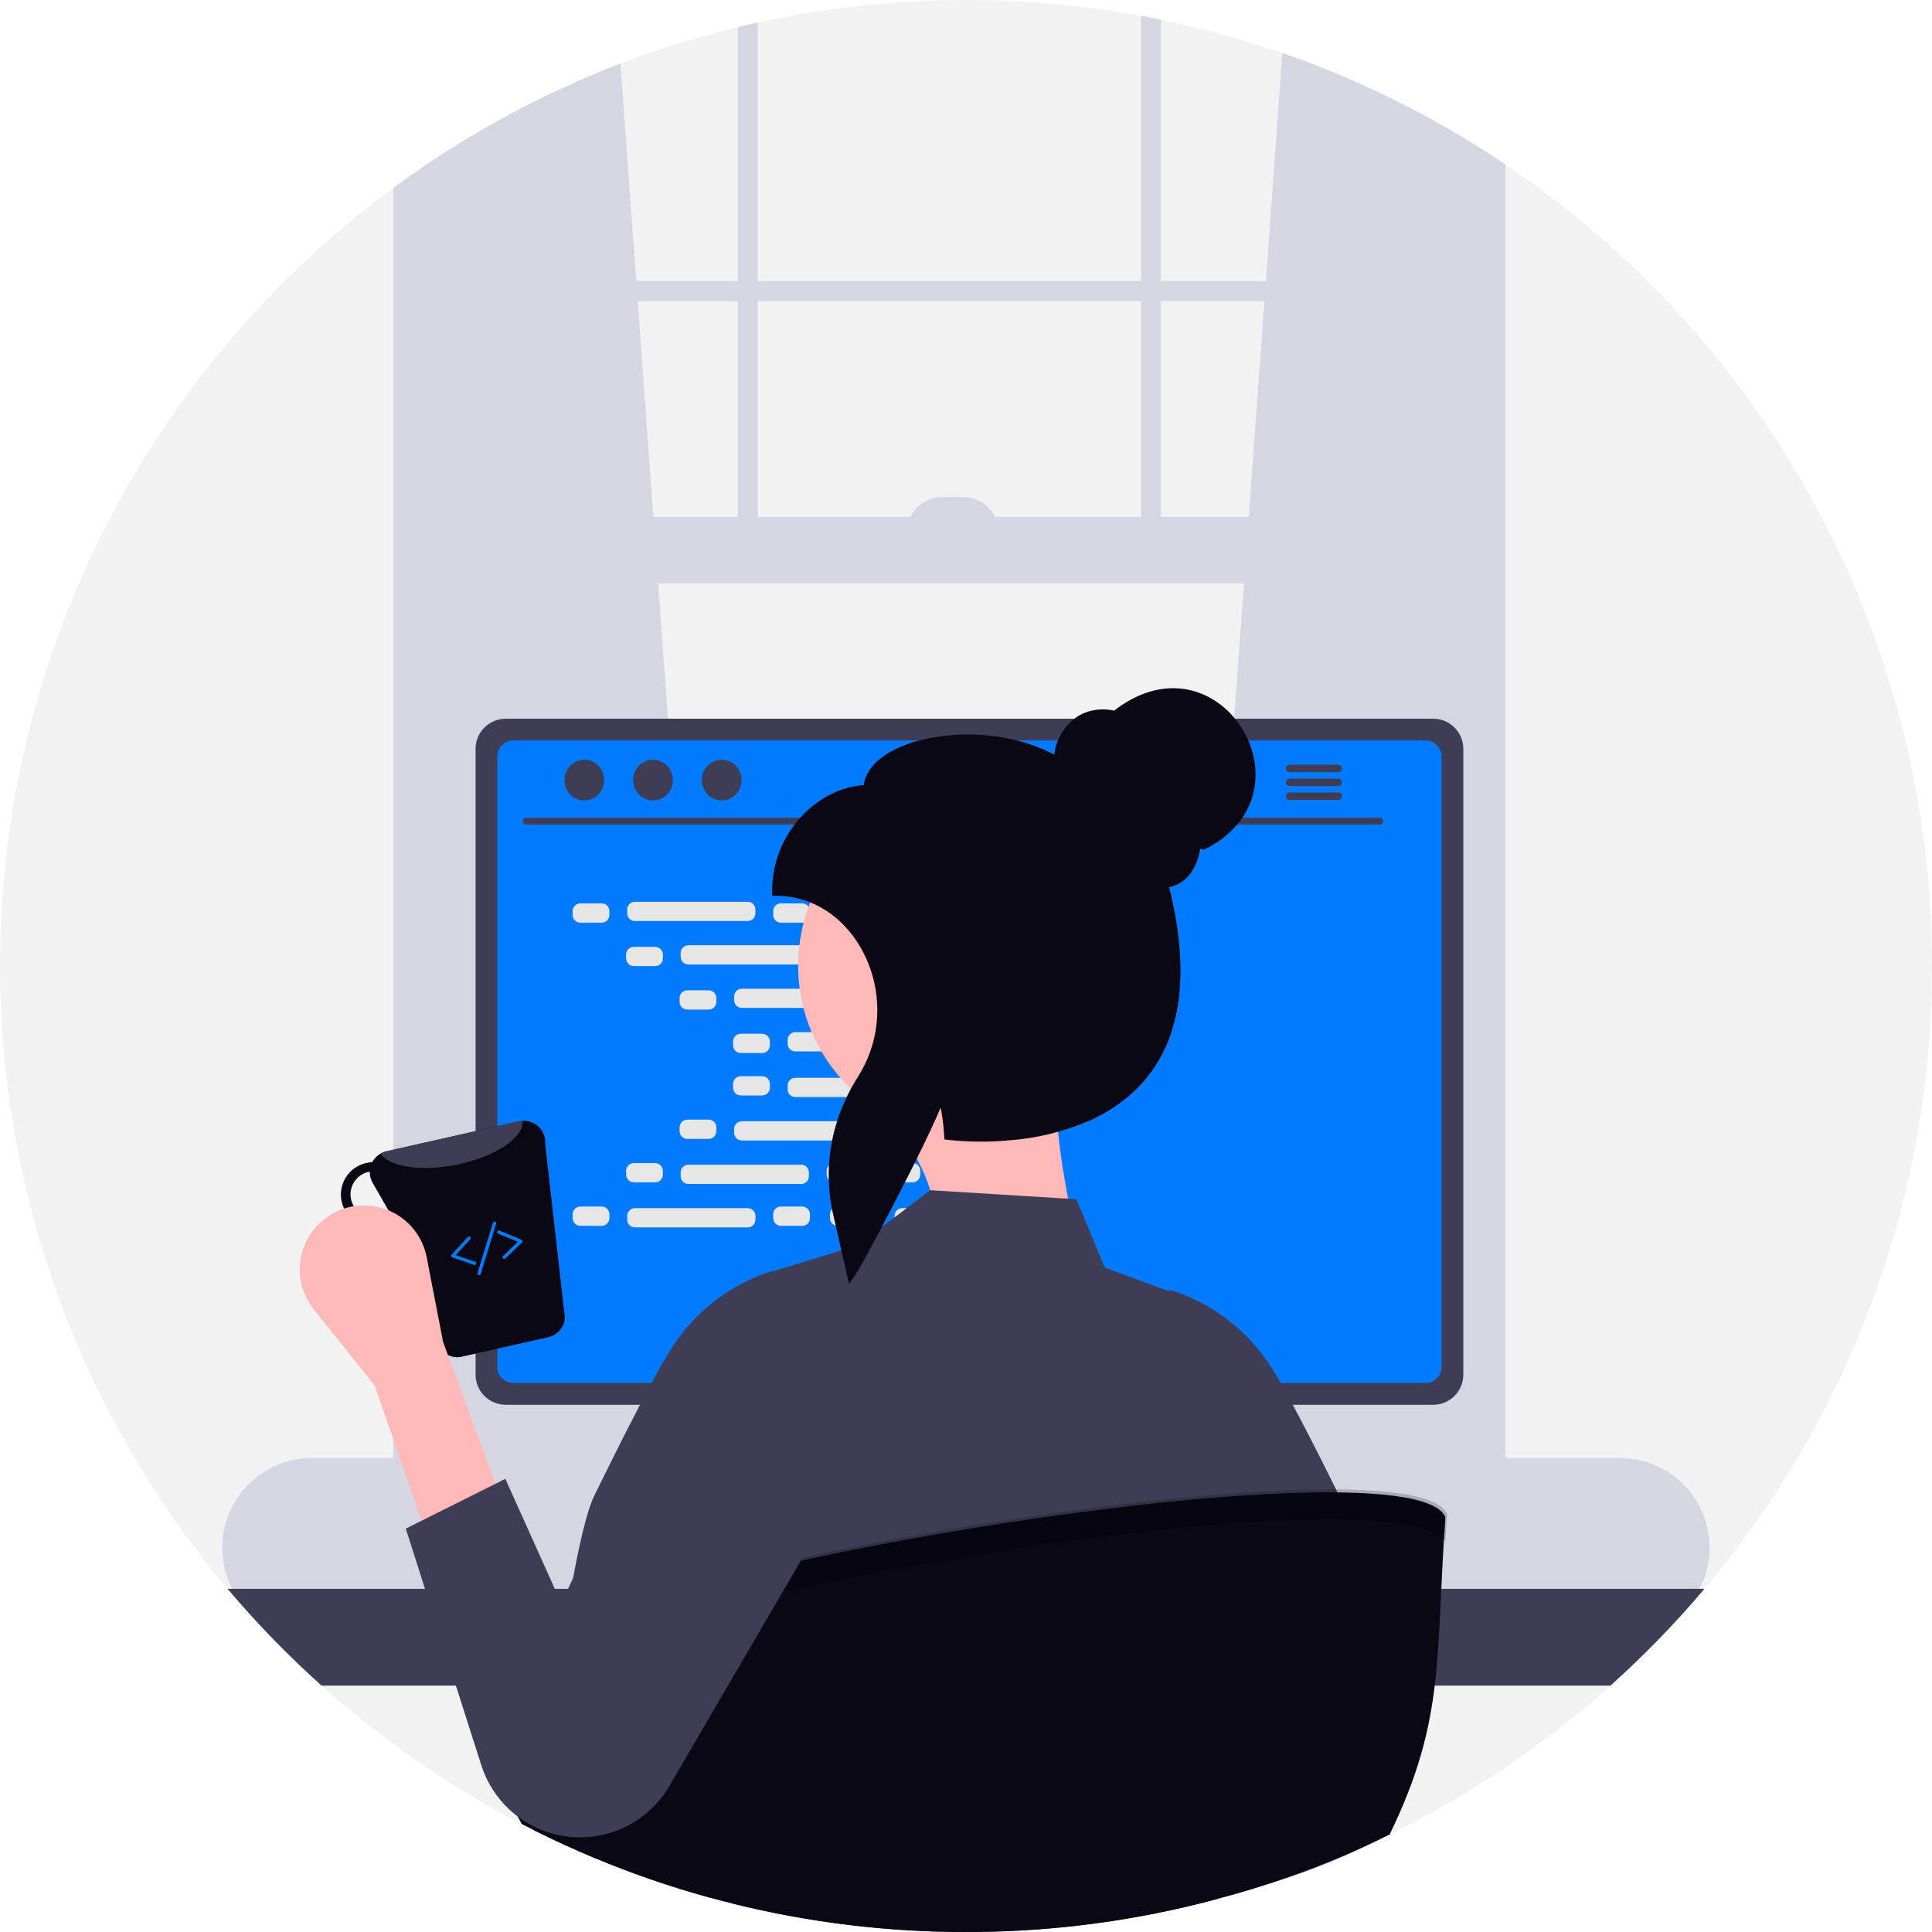
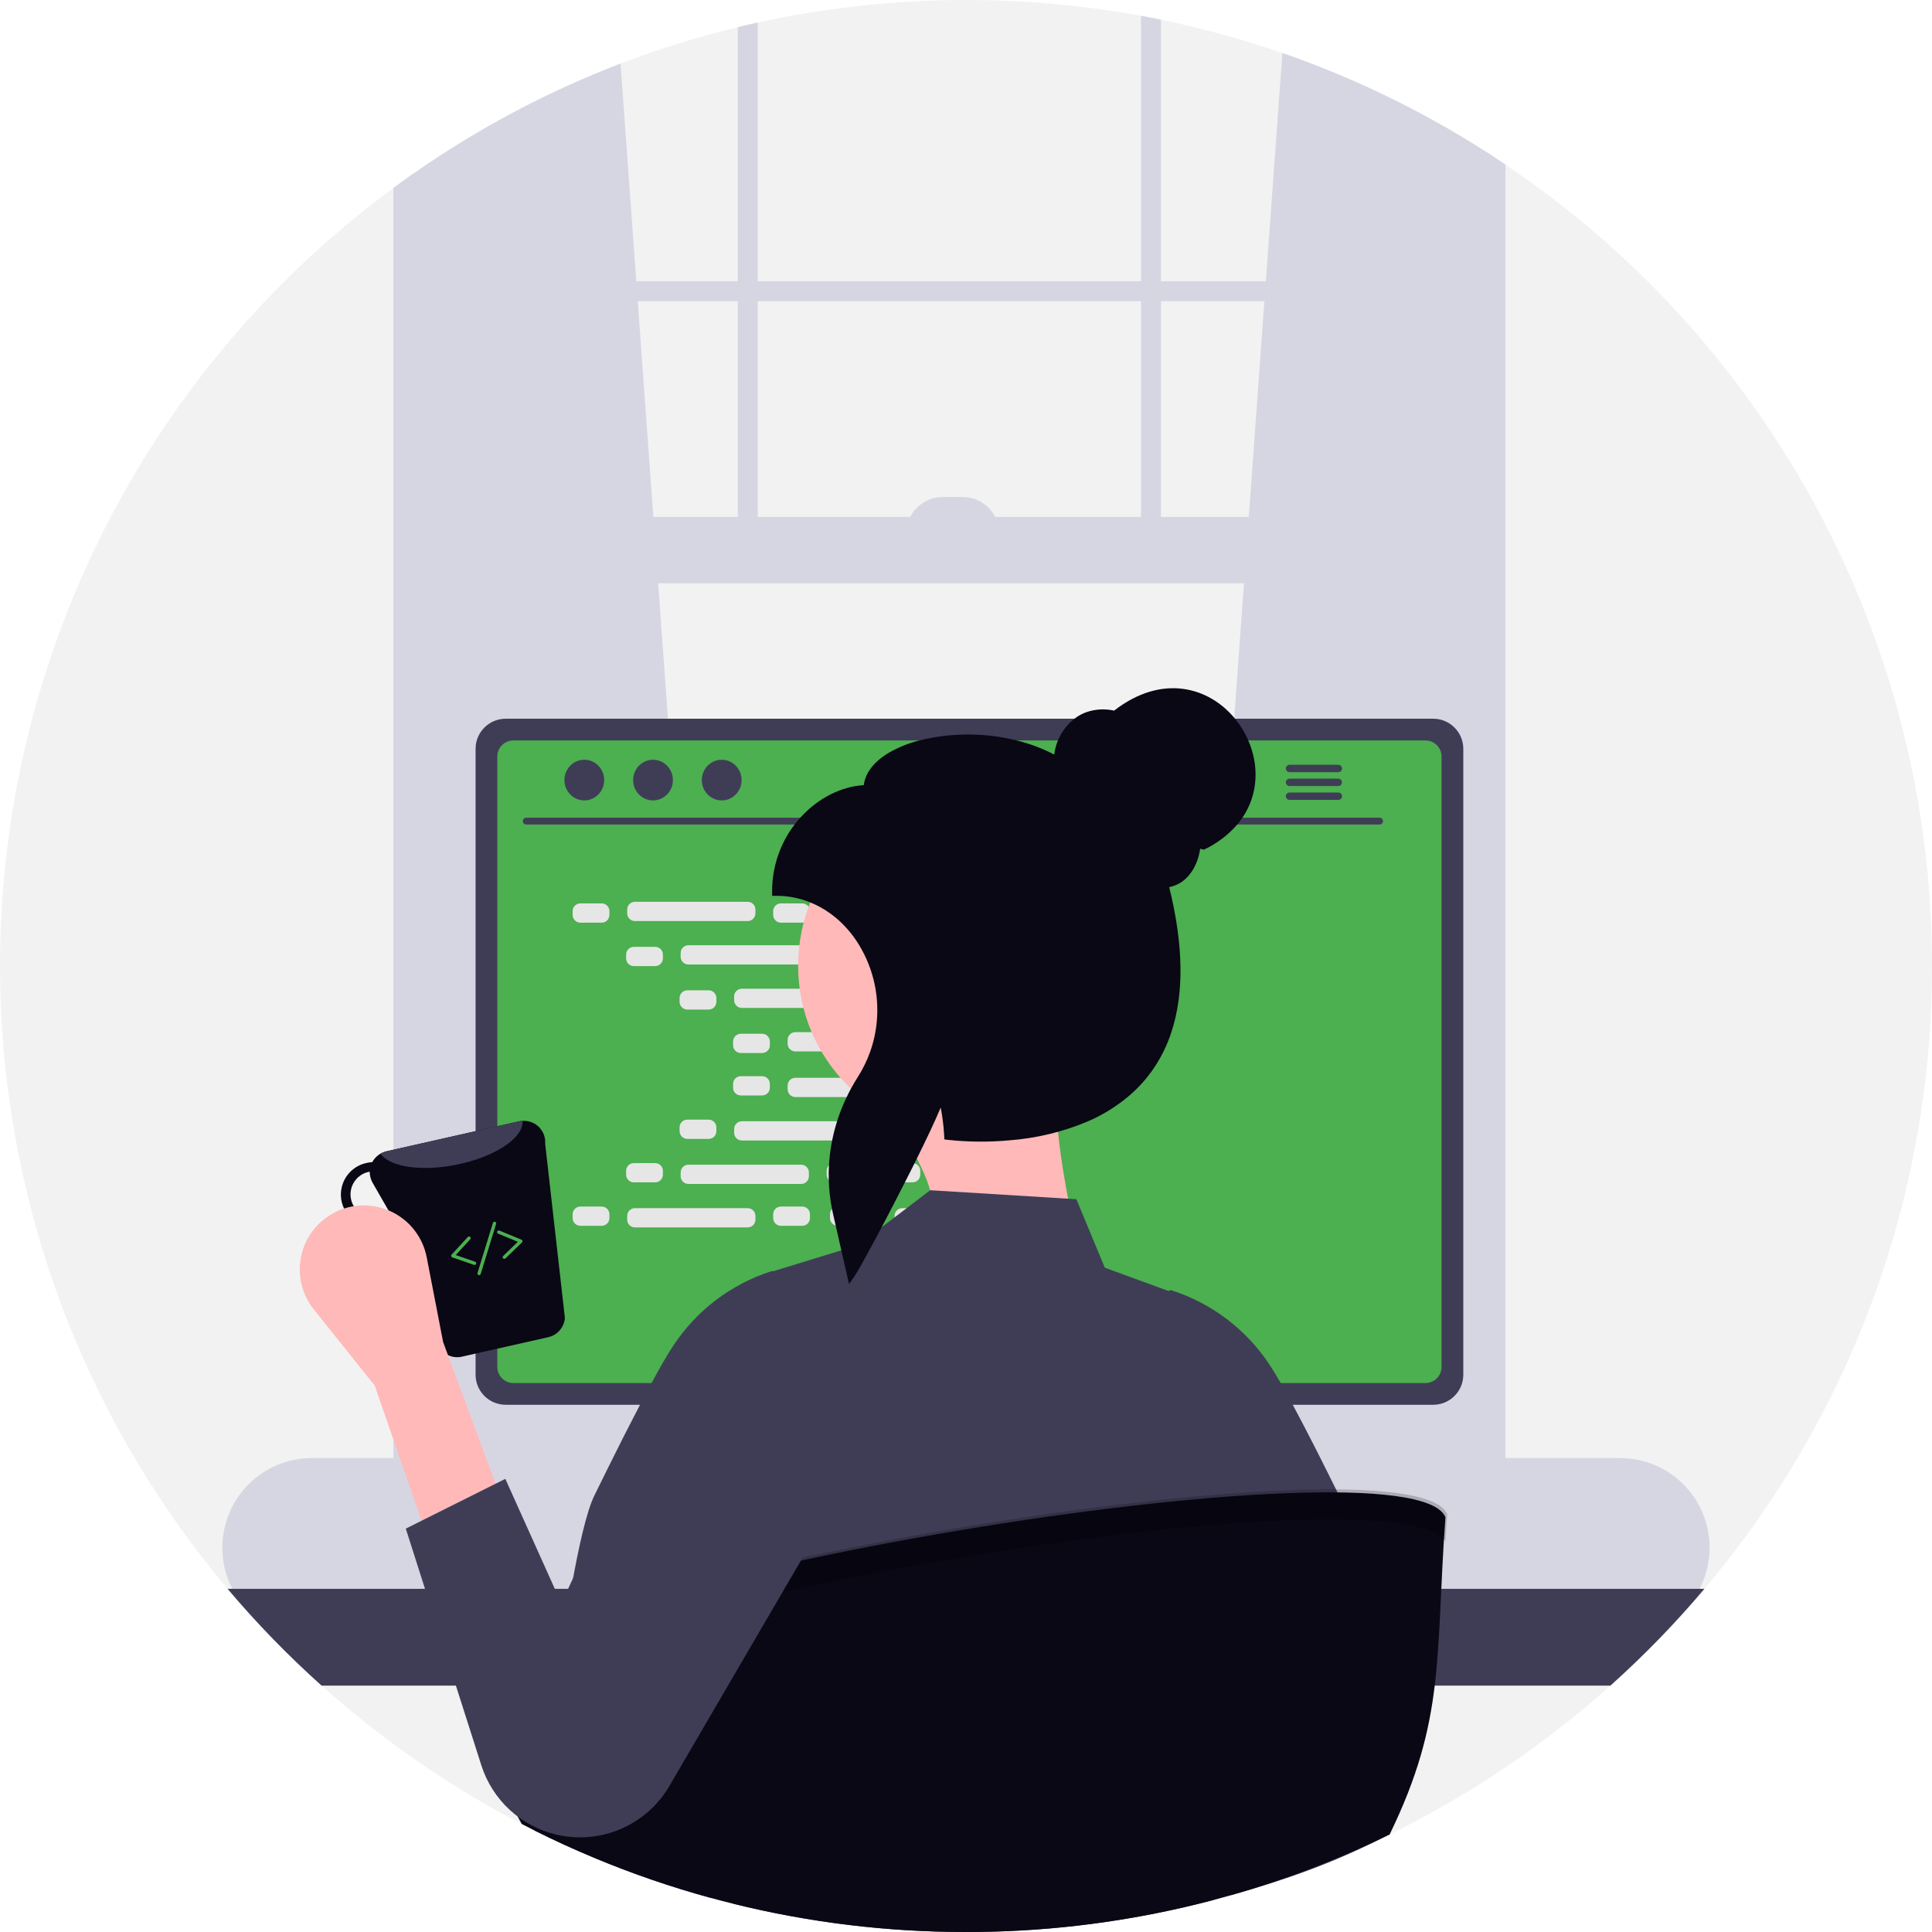
<svg xmlns="http://www.w3.org/2000/svg" width="720" height="719.998" viewBox="0 0 720 719.998" role="img" artist="Katerina Limpitsouni" source="https://undraw.co/">
  <g id="Group_67" data-name="Group 67" transform="translate(-670.999 -251)">
-     <path id="Path_1041-3795" data-name="Path 1041" d="M1031,521a358.581,358.581,0,0,1-84.818,232.118c-1.993,2.367-4.023,4.7-6.091,7.013a361.981,361.981,0,0,1-84.07,69.745q-10.8,6.484-22.073,12.22c-.76.386-1.532.772-2.292,1.146-.909.461-1.831.909-2.753,1.358a356.461,356.461,0,0,1-59.194,22.7q-3.177.9-6.365,1.744a359.482,359.482,0,0,1-82.015,11.821c-1.445.037-2.865.062-4.235.087-.486.013-.959.025-1.433.025-1.557.012-3.1.025-4.659.025a360.337,360.337,0,0,1-86.624-10.5q-4.26-1.047-8.483-2.205a355.62,355.62,0,0,1-43.561-14.985q-11.211-4.671-22.024-10.078c-1.632-.822-3.264-1.644-4.871-2.491-.685-.336-1.358-.7-2.03-1.046a361.811,361.811,0,0,1-101.709-79.8c-1.993-2.23-3.949-4.5-5.88-6.776a360.031,360.031,0,0,1,61.773-522.061c2.043-1.507,4.1-3,6.179-4.46l1.233-.859a357.2,357.2,0,0,1,120.955-54.623c2.466-.61,4.933-1.183,7.424-1.719a363.484,363.484,0,0,1,142.854-2.5c2.479.461,4.958.934,7.424,1.445a357.857,357.857,0,0,1,120.955,49.117c.822.523,1.644,1.046,2.466,1.594,1.657,1.071,3.313,2.167,4.945,3.276A359.607,359.607,0,0,1,1031,521Z" transform="translate(360 90)" fill="#f2f2f2" />
-     <path id="Path_1042-3796" data-name="Path 1042" d="M549.936,702.564,434.873,712.779l-1.233.112V221.922l1.233-.859a359.155,359.155,0,0,1,77.244-41.032L518,261.123l.536,7.424,5.817,80.421,1.794,24.739L549.724,699.7Z" transform="translate(390.13 94.675)" fill="#d6d6e3" />
-     <path id="Path_1043-3797" data-name="Path 1043" d="M777.877,213.557c.822.523,1.644,1.046,2.466,1.594V713.67l-2.466-.224-113.817-10.1.212-2.865,23.581-325.992,1.794-24.739,5.817-80.421L696,261.9l6.166-85.042a358.362,358.362,0,0,1,75.712,36.7Z" transform="translate(446.738 93.896)" fill="#d6d6e3" />
-     <path id="Path_1044-3798" data-name="Path 1044" d="M835.7,206.32V713.233c0,9.729-6.7,17.639-14.948,17.639H451.04c-6.826,0-12.619-5.431-14.375-12.843a20.064,20.064,0,0,1-.573-4.8V214.6l-1.233.859c-2.08,1.457-4.136,2.952-6.179,4.46V713.233a28.549,28.549,0,0,0,7.7,19.931,21.252,21.252,0,0,0,9.691,5.8,18.83,18.83,0,0,0,4.97.66H820.756a19,19,0,0,0,4.983-.66c9.94-2.678,17.377-13.192,17.377-25.736V211.191c-1.632-1.109-3.289-2.2-4.945-3.276C837.348,207.366,836.526,206.843,835.7,206.32Z" transform="translate(388.911 101.134)" fill="#d6d6e3" />
+     <path id="Path_1041-687" data-name="Path 1041" d="M1031,521a358.581,358.581,0,0,1-84.818,232.118c-1.993,2.367-4.023,4.7-6.091,7.013a361.981,361.981,0,0,1-84.07,69.745q-10.8,6.484-22.073,12.22c-.76.386-1.532.772-2.292,1.146-.909.461-1.831.909-2.753,1.358a356.461,356.461,0,0,1-59.194,22.7q-3.177.9-6.365,1.744a359.482,359.482,0,0,1-82.015,11.821c-1.445.037-2.865.062-4.235.087-.486.013-.959.025-1.433.025-1.557.012-3.1.025-4.659.025a360.337,360.337,0,0,1-86.624-10.5q-4.26-1.047-8.483-2.205a355.62,355.62,0,0,1-43.561-14.985q-11.211-4.671-22.024-10.078c-1.632-.822-3.264-1.644-4.871-2.491-.685-.336-1.358-.7-2.03-1.046a361.811,361.811,0,0,1-101.709-79.8c-1.993-2.23-3.949-4.5-5.88-6.776a360.031,360.031,0,0,1,61.773-522.061c2.043-1.507,4.1-3,6.179-4.46l1.233-.859a357.2,357.2,0,0,1,120.955-54.623c2.466-.61,4.933-1.183,7.424-1.719a363.484,363.484,0,0,1,142.854-2.5c2.479.461,4.958.934,7.424,1.445a357.857,357.857,0,0,1,120.955,49.117c.822.523,1.644,1.046,2.466,1.594,1.657,1.071,3.313,2.167,4.945,3.276A359.607,359.607,0,0,1,1031,521Z" transform="translate(360 90)" fill="#f2f2f2" />
+     <path id="Path_1042-688" data-name="Path 1042" d="M549.936,702.564,434.873,712.779l-1.233.112V221.922l1.233-.859a359.155,359.155,0,0,1,77.244-41.032L518,261.123l.536,7.424,5.817,80.421,1.794,24.739L549.724,699.7Z" transform="translate(390.13 94.675)" fill="#d6d6e3" />
+     <path id="Path_1043-689" data-name="Path 1043" d="M777.877,213.557c.822.523,1.644,1.046,2.466,1.594V713.67l-2.466-.224-113.817-10.1.212-2.865,23.581-325.992,1.794-24.739,5.817-80.421L696,261.9l6.166-85.042a358.362,358.362,0,0,1,75.712,36.7Z" transform="translate(446.738 93.896)" fill="#d6d6e3" />
+     <path id="Path_1044-690" data-name="Path 1044" d="M835.7,206.32V713.233c0,9.729-6.7,17.639-14.948,17.639H451.04c-6.826,0-12.619-5.431-14.375-12.843a20.064,20.064,0,0,1-.573-4.8V214.6l-1.233.859c-2.08,1.457-4.136,2.952-6.179,4.46V713.233a28.549,28.549,0,0,0,7.7,19.931,21.252,21.252,0,0,0,9.691,5.8,18.83,18.83,0,0,0,4.97.66H820.756a19,19,0,0,0,4.983-.66c9.94-2.678,17.377-13.192,17.377-25.736V211.191c-1.632-1.109-3.289-2.2-4.945-3.276C837.348,207.366,836.526,206.843,835.7,206.32Z" transform="translate(388.911 101.134)" fill="#d6d6e3" />
    <rect id="Rectangle_265" data-name="Rectangle 265" width="407.026" height="7.423" transform="translate(821.298 355.803)" fill="#d6d6e3" />
-     <path id="Path_1045-3799" data-name="Path 1045" d="M531.73,169.459c2.466-.61,4.933-1.183,7.424-1.719V369.3H531.73Z" transform="translate(414.228 91.656)" fill="#d6d6e3" />
-     <path id="Path_1046-3800" data-name="Path 1046" d="M652.37,165.73c2.479.461,4.958.934,7.424,1.445V369.8H652.37Z" transform="translate(443.866 91.162)" fill="#d6d6e3" />
-     <path id="Path_1047-3801" data-name="Path 1047" d="M898.373,597.21H410.929a33.409,33.409,0,0,0,0,66.818H898.373a33.338,33.338,0,0,0,25.068-11.353,33.758,33.758,0,0,0,3.757-5.2,31.822,31.822,0,0,0,2.18-4.434,33.388,33.388,0,0,0-31-45.828Z" transform="translate(376.343 197.164)" fill="#d6d6e3" />
+     <path id="Path_1045-691" data-name="Path 1045" d="M531.73,169.459c2.466-.61,4.933-1.183,7.424-1.719V369.3H531.73Z" transform="translate(414.228 91.656)" fill="#d6d6e3" />
+     <path id="Path_1046-692" data-name="Path 1046" d="M652.37,165.73c2.479.461,4.958.934,7.424,1.445V369.8H652.37Z" transform="translate(443.866 91.162)" fill="#d6d6e3" />
+     <path id="Path_1047-693" data-name="Path 1047" d="M898.373,597.21H410.929a33.409,33.409,0,0,0,0,66.818H898.373a33.338,33.338,0,0,0,25.068-11.353,33.758,33.758,0,0,0,3.757-5.2,31.822,31.822,0,0,0,2.18-4.434,33.388,33.388,0,0,0-31-45.828Z" transform="translate(376.343 197.164)" fill="#d6d6e3" />
    <rect id="Rectangle_266" data-name="Rectangle 266" width="404.552" height="24.743" transform="translate(823.772 443.642)" fill="#d6d6e3" />
-     <path id="Path_1048-3802" data-name="Path 1048" d="M284.729,148.69h7.423A13.609,13.609,0,0,1,305.761,162.3H271.12a13.609,13.609,0,0,1,13.609-13.609Z" transform="translate(737.607 287.529)" fill="#d6d6e3" />
-     <path id="Path_1049-3803" data-name="Path 1049" d="M929.452,636.34A359.994,359.994,0,0,1,894.424,672.4H414.118A360,360,0,0,1,379.09,636.34Z" transform="translate(376.729 206.777)" fill="#3f3d56" />
-     <path id="Path_1050-3804" data-name="Path 1050" d="M649.079,536.07H568.21a3.957,3.957,0,0,0-1.283.2,4.3,4.3,0,0,0-3.027,4.111V668.136h89.5V540.38a4.314,4.314,0,0,0-4.322-4.31ZM618.473,599.1a9.381,9.381,0,0,1-1.943,5.73,9.548,9.548,0,0,1-17.165-5.73V584.277a9.554,9.554,0,1,1,19.109,0Z" transform="translate(422.131 182.144)" fill="#2f2e41" />
-     <path id="Path_1051-3805" data-name="Path 1051" d="M563.68,638.81v12.32a2.416,2.416,0,0,0,2.4,2.417h85.241a2.424,2.424,0,0,0,2.4-2.417V638.81Z" transform="translate(422.077 207.384)" fill="#3f3d56" />
-     <path id="Path_1052-3806" data-name="Path 1052" d="M810.165,376.02H464.491a11.225,11.225,0,0,0-11.211,11.2V620.483a11.22,11.22,0,0,0,11.211,11.211H810.165a11.22,11.22,0,0,0,11.211-11.211V387.219A11.225,11.225,0,0,0,810.165,376.02Z" transform="translate(394.955 142.824)" fill="#3f3d56" />
-     <path id="Path_1053-3807" data-name="Path 1053" d="M805.678,382.52H465.772a6,6,0,0,0-5.992,6V616.009A6,6,0,0,0,465.772,622H805.678a6,6,0,0,0,5.992-5.992V388.524a6,6,0,0,0-5.991-6Z" transform="translate(396.552 144.421)" fill="#007BFF" />
-     <path id="Path_1054-3808" data-name="Path 1054" d="M728.575,654l-3.139-14.911a3.728,3.728,0,0,0-2.317-2.7,3.6,3.6,0,0,0-1.32-.249H525.842a3.6,3.6,0,0,0-1.32.249,3.728,3.728,0,0,0-2.317,2.7L519.066,654a3.721,3.721,0,0,0,3.637,4.484H724.925a3.673,3.673,0,0,0,2.89-1.383,3.718,3.718,0,0,0,.76-3.1Z" transform="translate(411.097 206.728)" fill="#2f2e41" />
+     <path id="Path_1048-694" data-name="Path 1048" d="M284.729,148.69h7.423A13.609,13.609,0,0,1,305.761,162.3H271.12a13.609,13.609,0,0,1,13.609-13.609Z" transform="translate(737.607 287.529)" fill="#d6d6e3" />
+     <path id="Path_1049-695" data-name="Path 1049" d="M929.452,636.34A359.994,359.994,0,0,1,894.424,672.4H414.118A360,360,0,0,1,379.09,636.34Z" transform="translate(376.729 206.777)" fill="#3f3d56" />
+     <path id="Path_1050-696" data-name="Path 1050" d="M649.079,536.07H568.21a3.957,3.957,0,0,0-1.283.2,4.3,4.3,0,0,0-3.027,4.111V668.136h89.5V540.38a4.314,4.314,0,0,0-4.322-4.31ZM618.473,599.1a9.381,9.381,0,0,1-1.943,5.73,9.548,9.548,0,0,1-17.165-5.73V584.277a9.554,9.554,0,1,1,19.109,0Z" transform="translate(422.131 182.144)" fill="#2f2e41" />
+     <path id="Path_1051-697" data-name="Path 1051" d="M563.68,638.81v12.32a2.416,2.416,0,0,0,2.4,2.417h85.241a2.424,2.424,0,0,0,2.4-2.417V638.81Z" transform="translate(422.077 207.384)" fill="#3f3d56" />
+     <path id="Path_1052-698" data-name="Path 1052" d="M810.165,376.02H464.491a11.225,11.225,0,0,0-11.211,11.2V620.483a11.22,11.22,0,0,0,11.211,11.211H810.165a11.22,11.22,0,0,0,11.211-11.211V387.219A11.225,11.225,0,0,0,810.165,376.02Z" transform="translate(394.955 142.824)" fill="#3f3d56" />
+     <path id="Path_1053-699" data-name="Path 1053" d="M805.678,382.52H465.772a6,6,0,0,0-5.992,6V616.009A6,6,0,0,0,465.772,622H805.678a6,6,0,0,0,5.992-5.992V388.524a6,6,0,0,0-5.991-6Z" transform="translate(396.552 144.421)" fill="#4CAF50" />
+     <path id="Path_1054-700" data-name="Path 1054" d="M728.575,654l-3.139-14.911a3.728,3.728,0,0,0-2.317-2.7,3.6,3.6,0,0,0-1.32-.249H525.842a3.6,3.6,0,0,0-1.32.249,3.728,3.728,0,0,0-2.317,2.7L519.066,654a3.721,3.721,0,0,0,3.637,4.484H724.925a3.673,3.673,0,0,0,2.89-1.383,3.718,3.718,0,0,0,.76-3.1Z" transform="translate(411.097 206.728)" fill="#2f2e41" />
    <rect id="Rectangle_267" data-name="Rectangle 267" width="6.228" height="3.737" rx="0.488" transform="translate(938.376 845.554)" fill="#3f3d56" />
    <rect id="Rectangle_268" data-name="Rectangle 268" width="6.228" height="3.737" rx="0.488" transform="translate(950.832 845.554)" fill="#3f3d56" />
    <rect id="Rectangle_269" data-name="Rectangle 269" width="6.228" height="3.737" rx="0.488" transform="translate(963.289 845.554)" fill="#3f3d56" />
    <rect id="Rectangle_270" data-name="Rectangle 270" width="6.228" height="3.737" rx="0.488" transform="translate(975.746 845.554)" fill="#3f3d56" />
    <rect id="Rectangle_271" data-name="Rectangle 271" width="6.228" height="3.737" rx="0.488" transform="translate(988.202 845.554)" fill="#3f3d56" />
    <rect id="Rectangle_272" data-name="Rectangle 272" width="6.228" height="3.737" rx="0.488" transform="translate(1000.659 845.554)" fill="#3f3d56" />
    <rect id="Rectangle_273" data-name="Rectangle 273" width="6.228" height="3.737" rx="0.488" transform="translate(1013.116 845.554)" fill="#3f3d56" />
    <rect id="Rectangle_274" data-name="Rectangle 274" width="6.228" height="3.737" rx="0.488" transform="translate(1025.573 845.554)" fill="#3f3d56" />
    <rect id="Rectangle_275" data-name="Rectangle 275" width="6.228" height="3.737" rx="0.488" transform="translate(1038.029 845.554)" fill="#3f3d56" />
    <rect id="Rectangle_276" data-name="Rectangle 276" width="6.228" height="3.737" rx="0.488" transform="translate(1050.486 845.554)" fill="#3f3d56" />
    <rect id="Rectangle_277" data-name="Rectangle 277" width="6.228" height="3.737" rx="0.488" transform="translate(1062.943 845.554)" fill="#3f3d56" />
    <rect id="Rectangle_278" data-name="Rectangle 278" width="6.228" height="3.737" rx="0.488" transform="translate(1075.399 845.554)" fill="#3f3d56" />
    <rect id="Rectangle_279" data-name="Rectangle 279" width="6.228" height="3.737" rx="0.488" transform="translate(1087.856 845.554)" fill="#3f3d56" />
    <rect id="Rectangle_280" data-name="Rectangle 280" width="6.228" height="3.737" rx="0.488" transform="translate(1100.313 845.554)" fill="#3f3d56" />
    <rect id="Rectangle_281" data-name="Rectangle 281" width="6.228" height="3.737" rx="0.488" transform="translate(1112.77 845.554)" fill="#3f3d56" />
    <rect id="Rectangle_282" data-name="Rectangle 282" width="6.228" height="3.737" rx="0.488" transform="translate(1125.226 845.554)" fill="#3f3d56" />
    <rect id="Rectangle_283" data-name="Rectangle 283" width="6.228" height="3.737" rx="0.488" transform="translate(938.228 851.782)" fill="#3f3d56" />
    <rect id="Rectangle_284" data-name="Rectangle 284" width="6.228" height="3.737" rx="0.488" transform="translate(950.685 851.782)" fill="#3f3d56" />
    <rect id="Rectangle_285" data-name="Rectangle 285" width="6.228" height="3.737" rx="0.488" transform="translate(963.142 851.782)" fill="#3f3d56" />
    <rect id="Rectangle_286" data-name="Rectangle 286" width="6.228" height="3.737" rx="0.488" transform="translate(975.599 851.782)" fill="#3f3d56" />
    <rect id="Rectangle_287" data-name="Rectangle 287" width="6.228" height="3.737" rx="0.488" transform="translate(988.055 851.782)" fill="#3f3d56" />
    <rect id="Rectangle_288" data-name="Rectangle 288" width="6.228" height="3.737" rx="0.488" transform="translate(1000.512 851.782)" fill="#3f3d56" />
    <rect id="Rectangle_289" data-name="Rectangle 289" width="6.228" height="3.737" rx="0.488" transform="translate(1012.969 851.782)" fill="#3f3d56" />
    <rect id="Rectangle_290" data-name="Rectangle 290" width="6.228" height="3.737" rx="0.488" transform="translate(1025.425 851.782)" fill="#3f3d56" />
    <rect id="Rectangle_291" data-name="Rectangle 291" width="6.228" height="3.737" rx="0.488" transform="translate(1037.882 851.782)" fill="#3f3d56" />
    <rect id="Rectangle_292" data-name="Rectangle 292" width="6.228" height="3.737" rx="0.488" transform="translate(1050.339 851.782)" fill="#3f3d56" />
    <rect id="Rectangle_293" data-name="Rectangle 293" width="6.228" height="3.737" rx="0.488" transform="translate(1062.795 851.782)" fill="#3f3d56" />
    <rect id="Rectangle_294" data-name="Rectangle 294" width="6.228" height="3.737" rx="0.488" transform="translate(1075.252 851.782)" fill="#3f3d56" />
    <rect id="Rectangle_295" data-name="Rectangle 295" width="6.228" height="3.737" rx="0.488" transform="translate(1087.709 851.782)" fill="#3f3d56" />
    <rect id="Rectangle_296" data-name="Rectangle 296" width="6.228" height="3.737" rx="0.488" transform="translate(1100.166 851.782)" fill="#3f3d56" />
    <rect id="Rectangle_297" data-name="Rectangle 297" width="6.228" height="3.737" rx="0.488" transform="translate(1112.622 851.782)" fill="#3f3d56" />
    <rect id="Rectangle_298" data-name="Rectangle 298" width="6.228" height="3.737" rx="0.488" transform="translate(1125.079 851.782)" fill="#3f3d56" />
    <rect id="Rectangle_299" data-name="Rectangle 299" width="49.827" height="3.737" rx="0.488" transform="translate(998.021 859.256)" fill="#3f3d56" />
-     <path id="Path_1055-3809" data-name="Path 1055" d="M786.723,408.176H468.674a1.265,1.265,0,1,1,0-2.53H786.723a1.265,1.265,0,1,1,0,2.53Z" transform="translate(398.426 150.102)" fill="#3f3d56" />
+     <path id="Path_1055-701" data-name="Path 1055" d="M786.723,408.176H468.674a1.265,1.265,0,1,1,0-2.53H786.723a1.265,1.265,0,1,1,0,2.53Z" transform="translate(398.426 150.102)" fill="#3f3d56" />
    <ellipse id="Ellipse_180" data-name="Ellipse 180" cx="7.412" cy="7.577" rx="7.412" ry="7.577" transform="translate(881.338 534.136)" fill="#3f3d56" />
    <ellipse id="Ellipse_181" data-name="Ellipse 181" cx="7.412" cy="7.577" rx="7.412" ry="7.577" transform="translate(906.944 534.136)" fill="#3f3d56" />
    <ellipse id="Ellipse_182" data-name="Ellipse 182" cx="7.412" cy="7.577" rx="7.412" ry="7.577" transform="translate(932.55 534.136)" fill="#3f3d56" />
-     <path id="Path_1056-3810" data-name="Path 1056" d="M715.222,389.8H697.035a1.377,1.377,0,0,0,0,2.753h18.187a1.377,1.377,0,1,0,0-2.753Z" transform="translate(454.508 146.21)" fill="#3f3d56" />
-     <path id="Path_1057-3811" data-name="Path 1057" d="M715.222,393.95H697.035a1.377,1.377,0,0,0,0,2.753h18.187a1.376,1.376,0,1,0,0-2.753Z" transform="translate(454.508 147.229)" fill="#3f3d56" />
-     <path id="Path_1058-3812" data-name="Path 1058" d="M715.222,398.1H697.035a1.377,1.377,0,0,0,0,2.753h18.187a1.377,1.377,0,1,0,0-2.753Z" transform="translate(454.508 148.249)" fill="#3f3d56" />
+     <path id="Path_1056-702" data-name="Path 1056" d="M715.222,389.8H697.035a1.377,1.377,0,0,0,0,2.753h18.187a1.377,1.377,0,1,0,0-2.753Z" transform="translate(454.508 146.21)" fill="#3f3d56" />
+     <path id="Path_1057-703" data-name="Path 1057" d="M715.222,393.95H697.035a1.377,1.377,0,0,0,0,2.753h18.187a1.376,1.376,0,1,0,0-2.753Z" transform="translate(454.508 147.229)" fill="#3f3d56" />
+     <path id="Path_1058-704" data-name="Path 1058" d="M715.222,398.1H697.035a1.377,1.377,0,0,0,0,2.753h18.187a1.377,1.377,0,1,0,0-2.753Z" transform="translate(454.508 148.249)" fill="#3f3d56" />
    <rect id="Rectangle_300" data-name="Rectangle 300" width="13.71" height="7.175" rx="2.88" transform="translate(884.402 587.672)" fill="#e6e6e6" />
    <rect id="Rectangle_301" data-name="Rectangle 301" width="13.71" height="7.175" rx="2.88" transform="translate(959.142 587.672)" fill="#e6e6e6" />
    <rect id="Rectangle_302" data-name="Rectangle 302" width="13.71" height="7.175" rx="2.88" transform="translate(980.318 587.672)" fill="#e6e6e6" />
    <rect id="Rectangle_303" data-name="Rectangle 303" width="47.791" height="7.175" rx="2.88" transform="translate(904.732 587.073)" fill="#e6e6e6" />
    <rect id="Rectangle_304" data-name="Rectangle 304" width="47.791" height="7.175" rx="2.88" transform="translate(1004.385 587.073)" fill="#e6e6e6" />
    <rect id="Rectangle_305" data-name="Rectangle 305" width="13.71" height="7.175" rx="2.88" transform="translate(904.332 603.866)" fill="#e6e6e6" />
    <rect id="Rectangle_306" data-name="Rectangle 306" width="13.71" height="7.175" rx="2.88" transform="translate(979.073 603.866)" fill="#e6e6e6" />
    <rect id="Rectangle_307" data-name="Rectangle 307" width="13.71" height="7.175" rx="2.88" transform="translate(1000.249 603.866)" fill="#e6e6e6" />
    <rect id="Rectangle_308" data-name="Rectangle 308" width="47.791" height="7.175" rx="2.88" transform="translate(924.662 603.267)" fill="#e6e6e6" />
    <rect id="Rectangle_309" data-name="Rectangle 309" width="47.791" height="7.175" rx="2.88" transform="translate(1024.316 603.267)" fill="#e6e6e6" />
    <rect id="Rectangle_310" data-name="Rectangle 310" width="13.71" height="7.175" rx="2.88" transform="translate(924.263 620.059)" fill="#e6e6e6" />
    <rect id="Rectangle_311" data-name="Rectangle 311" width="13.71" height="7.175" rx="2.88" transform="translate(999.003 620.059)" fill="#e6e6e6" />
    <rect id="Rectangle_312" data-name="Rectangle 312" width="13.71" height="7.175" rx="2.88" transform="translate(1020.18 620.059)" fill="#e6e6e6" />
    <rect id="Rectangle_313" data-name="Rectangle 313" width="47.791" height="7.175" rx="2.88" transform="translate(944.593 619.461)" fill="#e6e6e6" />
    <rect id="Rectangle_314" data-name="Rectangle 314" width="47.791" height="7.175" rx="2.88" transform="translate(1044.247 619.461)" fill="#e6e6e6" />
    <rect id="Rectangle_315" data-name="Rectangle 315" width="13.71" height="7.175" rx="2.88" transform="translate(944.194 636.253)" fill="#e6e6e6" />
    <rect id="Rectangle_316" data-name="Rectangle 316" width="13.71" height="7.175" rx="2.88" transform="translate(1018.934 636.253)" fill="#e6e6e6" />
    <rect id="Rectangle_317" data-name="Rectangle 317" width="13.71" height="7.175" rx="2.88" transform="translate(1040.111 636.253)" fill="#e6e6e6" />
    <rect id="Rectangle_318" data-name="Rectangle 318" width="47.791" height="7.175" rx="2.88" transform="translate(964.524 635.655)" fill="#e6e6e6" />
    <rect id="Rectangle_319" data-name="Rectangle 319" width="13.71" height="7.175" rx="2.88" transform="translate(959.142 700.646)" fill="#e6e6e6" />
    <rect id="Rectangle_320" data-name="Rectangle 320" width="13.71" height="7.175" rx="2.88" transform="translate(980.318 700.646)" fill="#e6e6e6" />
    <rect id="Rectangle_321" data-name="Rectangle 321" width="47.791" height="7.175" rx="2.88" transform="translate(1004.385 701.244)" fill="#e6e6e6" />
    <rect id="Rectangle_322" data-name="Rectangle 322" width="13.71" height="7.175" rx="2.88" transform="translate(884.402 700.646)" fill="#e6e6e6" />
    <rect id="Rectangle_323" data-name="Rectangle 323" width="47.791" height="7.175" rx="2.88" transform="translate(904.732 701.244)" fill="#e6e6e6" />
    <rect id="Rectangle_324" data-name="Rectangle 324" width="13.71" height="7.175" rx="2.88" transform="translate(904.332 684.452)" fill="#e6e6e6" />
    <rect id="Rectangle_325" data-name="Rectangle 325" width="13.71" height="7.175" rx="2.88" transform="translate(979.073 684.452)" fill="#e6e6e6" />
    <rect id="Rectangle_326" data-name="Rectangle 326" width="13.71" height="7.175" rx="2.88" transform="translate(1000.249 684.452)" fill="#e6e6e6" />
    <rect id="Rectangle_327" data-name="Rectangle 327" width="47.791" height="7.175" rx="2.88" transform="translate(924.662 685.05)" fill="#e6e6e6" />
    <rect id="Rectangle_328" data-name="Rectangle 328" width="13.71" height="7.175" rx="2.88" transform="translate(924.263 668.258)" fill="#e6e6e6" />
    <rect id="Rectangle_329" data-name="Rectangle 329" width="13.71" height="7.175" rx="2.88" transform="translate(999.003 668.258)" fill="#e6e6e6" />
    <rect id="Rectangle_330" data-name="Rectangle 330" width="13.71" height="7.175" rx="2.88" transform="translate(1020.18 668.258)" fill="#e6e6e6" />
    <rect id="Rectangle_331" data-name="Rectangle 331" width="47.791" height="7.175" rx="2.88" transform="translate(944.593 668.856)" fill="#e6e6e6" />
    <rect id="Rectangle_332" data-name="Rectangle 332" width="13.71" height="7.175" rx="2.88" transform="translate(944.194 652.065)" fill="#e6e6e6" />
    <rect id="Rectangle_333" data-name="Rectangle 333" width="13.71" height="7.175" rx="2.88" transform="translate(1018.934 652.065)" fill="#e6e6e6" />
    <rect id="Rectangle_334" data-name="Rectangle 334" width="13.71" height="7.175" rx="2.88" transform="translate(1040.111 652.065)" fill="#e6e6e6" />
    <rect id="Rectangle_335" data-name="Rectangle 335" width="47.791" height="7.175" rx="2.88" transform="translate(964.524 652.663)" fill="#e6e6e6" />
-     <path id="Path_223-3813" data-name="Path 223" d="M304.558,542.57s20.613,28.936,13.251,36.771,55.23,8.03,55.23,8.03-9.4-42.094-6.635-51.781Z" transform="translate(699.068 125.378)" fill="#ffb9b9" />
-     <path id="Path_1059-3814" data-name="Path 1059" d="M789.655,757.108c-.76.386-1.532.772-2.292,1.146-19.682,9.841-35.427,15.434-56.964,21.563-1.819-20.3-3.575-55.993-5.282-78.116-.448-5.742-.9-10.563-1.333-13.964a18.912,18.912,0,0,0-1.1-5.294l.075,5.294.187,13.964,1.084,79.86a359.487,359.487,0,0,1-82.015,11.821c-1.445.037-2.865.062-4.235.087-.486.012-.959.025-1.433.025-1.557.013-3.1.025-4.659.025a360.338,360.338,0,0,1-86.624-10.5c.61-20.093,1.221-55.383,1.806-81.318.125-5.07.237-9.791.361-13.964.237-8.919.486-15.347.723-17.5a5.432,5.432,0,0,0-.486,1.208,121.028,121.028,0,0,0-2.354,16.293c-.436,4.173-.872,8.894-1.308,13.964-2.317,26.944-4.733,63.579-7.225,79.113a355.621,355.621,0,0,1-43.561-14.985Q481.812,761.157,471,755.751c1.37-8.969,2.8-19.021,4.273-29.448,1.146-8.084,2.329-16.393,3.538-24.6,1.868-12.681,3.787-25.113,5.73-36.062,2.84-15.994,5.755-28.85,8.645-34.754,2.741-5.606,5.481-11.136,8.134-16.43.922-1.856,1.844-3.687,2.741-5.468.212-.424.424-.835.635-1.246,1.906-3.749,3.75-7.337,5.506-10.7,1.507-2.878,2.94-5.593,4.3-8.1,3.289-6.079,6.079-10.925,8.147-13.989a68.831,68.831,0,0,1,36.473-27.666l.374-.1.262.112,25.474-7.823,3.725-1.146,2.5-.772,8.819-6.714,4.8-3.65,4.5-3.426,8.794-6.689,54.448,3.351,10.6,25.524,23.742,8.682.411-.187.361-.149.374.1a68.893,68.893,0,0,1,36.473,27.666c1.171,1.756,2.591,4.073,4.2,6.876,1.37,2.379,2.865,5.095,4.484,8.1,2.3,4.273,4.821,9.093,7.487,14.313.585,1.146,1.183,2.317,1.781,3.5q1.663,3.288,3.376,6.714c2.653,5.294,5.394,10.825,8.134,16.443,2.379,4.871,4.783,14.886,7.15,27.629,1.956,10.588,3.9,23.07,5.78,36.062,2.466,16.842-.162,37.009,2.068,52.505C789.369,755.19,789.518,756.149,789.655,757.108Z" transform="translate(399.308 177.479)" fill="#3f3d56" />
+     <path id="Path_223-705" data-name="Path 223" d="M304.558,542.57s20.613,28.936,13.251,36.771,55.23,8.03,55.23,8.03-9.4-42.094-6.635-51.781Z" transform="translate(699.068 125.378)" fill="#ffb9b9" />
+     <path id="Path_1059-706" data-name="Path 1059" d="M789.655,757.108c-.76.386-1.532.772-2.292,1.146-19.682,9.841-35.427,15.434-56.964,21.563-1.819-20.3-3.575-55.993-5.282-78.116-.448-5.742-.9-10.563-1.333-13.964a18.912,18.912,0,0,0-1.1-5.294l.075,5.294.187,13.964,1.084,79.86a359.487,359.487,0,0,1-82.015,11.821c-1.445.037-2.865.062-4.235.087-.486.012-.959.025-1.433.025-1.557.013-3.1.025-4.659.025a360.338,360.338,0,0,1-86.624-10.5c.61-20.093,1.221-55.383,1.806-81.318.125-5.07.237-9.791.361-13.964.237-8.919.486-15.347.723-17.5a5.432,5.432,0,0,0-.486,1.208,121.028,121.028,0,0,0-2.354,16.293c-.436,4.173-.872,8.894-1.308,13.964-2.317,26.944-4.733,63.579-7.225,79.113a355.621,355.621,0,0,1-43.561-14.985Q481.812,761.157,471,755.751c1.37-8.969,2.8-19.021,4.273-29.448,1.146-8.084,2.329-16.393,3.538-24.6,1.868-12.681,3.787-25.113,5.73-36.062,2.84-15.994,5.755-28.85,8.645-34.754,2.741-5.606,5.481-11.136,8.134-16.43.922-1.856,1.844-3.687,2.741-5.468.212-.424.424-.835.635-1.246,1.906-3.749,3.75-7.337,5.506-10.7,1.507-2.878,2.94-5.593,4.3-8.1,3.289-6.079,6.079-10.925,8.147-13.989a68.831,68.831,0,0,1,36.473-27.666l.374-.1.262.112,25.474-7.823,3.725-1.146,2.5-.772,8.819-6.714,4.8-3.65,4.5-3.426,8.794-6.689,54.448,3.351,10.6,25.524,23.742,8.682.411-.187.361-.149.374.1a68.893,68.893,0,0,1,36.473,27.666c1.171,1.756,2.591,4.073,4.2,6.876,1.37,2.379,2.865,5.095,4.484,8.1,2.3,4.273,4.821,9.093,7.487,14.313.585,1.146,1.183,2.317,1.781,3.5q1.663,3.288,3.376,6.714c2.653,5.294,5.394,10.825,8.134,16.443,2.379,4.871,4.783,14.886,7.15,27.629,1.956,10.588,3.9,23.07,5.78,36.062,2.466,16.842-.162,37.009,2.068,52.505C789.369,755.19,789.518,756.149,789.655,757.108Z" transform="translate(399.308 177.479)" fill="#3f3d56" />
    <circle id="Ellipse_183" data-name="Ellipse 183" cx="63.326" cy="63.326" r="63.326" transform="translate(968.44 547.534)" fill="#ffb9b9" />
-     <path id="Path_1060-3815" data-name="Path 1060" d="M719.446,386.358a33.145,33.145,0,0,0-4.945-8.1c-9.617-11.747-27.106-16.916-45.056-3.015a19.032,19.032,0,0,0-10.4.6,16.08,16.08,0,0,0-4.385,2.417,19.894,19.894,0,0,0-6.154,8.1,19.335,19.335,0,0,0-1.37,5.269,62.987,62.987,0,0,0-13.989-5.269,75.163,75.163,0,0,0-36.286,0,45.522,45.522,0,0,0-10.937,4.335c-5.83,3.363-9.181,7.611-9.779,12.332-8.408.473-17.153,4.9-23.668,12.145-.735.81-1.445,1.657-2.105,2.529A40.745,40.745,0,0,0,542,442.675v1.582h1.582a33.472,33.472,0,0,1,12.644,2.466,34.361,34.361,0,0,1,7.337,4.048,35.816,35.816,0,0,1,4.2,3.488,41.71,41.71,0,0,1,7.624,10.028,46.663,46.663,0,0,1,5.082,30.781,45.1,45.1,0,0,1-1.893,7.175,46.816,46.816,0,0,1-4.622,9.5c-.075.112-.137.224-.212.336-.835,1.333-1.632,2.691-2.379,4.061-.561,1.021-1.084,2.068-1.57,3.114a64.732,64.732,0,0,0-3.587,9.019,66.749,66.749,0,0,0-3.04,16.866c-.087,1.52-.112,3.039-.062,4.559a64.74,64.74,0,0,0,1.283,11.66c.112.523.224,1.034.336,1.557l.909,3.974,2.155,9.48,1.495,6.527,1.383,6.054,2.043-2.927c.7-1,2.454-4.061,4.808-8.4,1.557-2.828,3.363-6.2,5.319-9.891,2.728-5.17,5.718-10.937,8.645-16.692,1.183-2.329,2.354-4.646,3.488-6.913,2.143-4.3,4.161-8.446,5.892-12.133,1.594-3.4,2.952-6.415,3.961-8.832.311,1.582.573,3.189.772,4.808.224,1.644.386,3.313.473,4.983.025.249.037.511.05.76l.05,1.022.012.3,1.32.174a115.869,115.869,0,0,0,22.92.174h.012a93.25,93.25,0,0,0,29.348-7.113,61.357,61.357,0,0,0,14.7-9.019,51.437,51.437,0,0,0,5.8-5.63c.448-.511.884-1.021,1.308-1.545a51.227,51.227,0,0,0,6.291-9.841,52.062,52.062,0,0,0,2.915-7.175c4.783-14.487,4.509-32.562-.822-54.037a12.363,12.363,0,0,0,4.073-1.57c3.911-2.354,6.627-7.026,7.474-12.731l1.345.361a37.5,37.5,0,0,0,12.469-9.392,30.043,30.043,0,0,0,1.918-2.529C723.345,406.2,723.395,395.439,719.446,386.358Z" transform="translate(416.751 140.583)" fill="#090814" />
-     <path id="Path_1061-3816" data-name="Path 1061" d="M206.32,483.352,216.9,442.5l9.346,35.247Z" transform="translate(721.688 359.711)" opacity="0.2" />
-     <path id="Path_1062-3817" data-name="Path 1062" d="M813.893,616.764c-3.787,52.169.137,75.139-20.765,118.152a356.456,356.456,0,0,1-59.194,22.7q-3.177.9-6.365,1.744a359.48,359.48,0,0,1-82.015,11.822c-1.445.037-2.865.062-4.235.087-.486.013-.959.025-1.433.025-1.557.012-3.1.025-4.659.025a360.338,360.338,0,0,1-86.624-10.5q-4.26-1.047-8.483-2.205a355.631,355.631,0,0,1-43.561-14.985q-11.211-4.671-22.024-10.078c-1.632-.822-3.264-1.644-4.871-2.491-8.259-14.524-12.955-32.188-13.055-53.414C462.328,641.067,801.262,585.224,813.893,616.764Z" transform="translate(395.773 199.683)" fill="#090814" />
-     <path id="Path_1063-3818" data-name="Path 1063" d="M813.755,625.916c.193-3.23.41-6.566.662-10.04-12.631-31.54-351.566,24.3-357.284,60.876.016,3.353.159,6.607.4,9.784C471.38,650.439,793.373,597.364,813.755,625.916Z" transform="translate(395.902 199.465)" opacity="0.2" />
-     <path id="Path_1064-3819" data-name="Path 1064" d="M489.077,504.829a7.928,7.928,0,0,0-8.412-8.49,7.3,7.3,0,0,0-1.252.157l-49.53,11.189a8.156,8.156,0,0,0-5.243,4.03,10.193,10.193,0,0,0-2.152.313A12.035,12.035,0,1,0,427.81,535.5a12.2,12.2,0,0,0,4.851-2.347l16.784,47.262a7.883,7.883,0,0,0,8.646,3.795l32.2-7.277a7.992,7.992,0,0,0,6.142-7.12Zm-62.011,27.308a8.608,8.608,0,0,1-3.834-16.784c.156-.039.313,0,.47-.039a8.105,8.105,0,0,0,1.056,4.069L430.9,530.1A8.1,8.1,0,0,1,427.066,532.138Z" transform="translate(385.087 172.379)" fill="#090814" />
-     <path id="Path_1065-3820" data-name="Path 1065" d="M477.783,496.336c.47,6.26-10.25,13.459-24.609,16.315-13.185,2.7-25,.821-28.326-4.108a7.5,7.5,0,0,1,2.152-.861l49.53-11.189a7.3,7.3,0,0,1,1.252-.157Z" transform="translate(387.97 172.382)" fill="#3f3d56" />
-     <path id="Path_1066-3821" data-name="Path 1066" d="M449.463,649.033l27.82-13.91-23.184-62.6-6.11-31.568a23.869,23.869,0,0,0-38.967-13.587h0a23.869,23.869,0,0,0-3.1,33.033l22.68,28.35Z" transform="translate(382.034 178.595)" fill="#ffb9b9" />
-     <path id="Path_1067-3822" data-name="Path 1067" d="M469.493,617.776,432.4,636.323l28.15,88.2a38.587,38.587,0,0,0,27.823,25.806h0A38.587,38.587,0,0,0,530.4,732.649L605.044,604.7a39.388,39.388,0,0,0-12.7-53.541h0a39.389,39.389,0,0,0-56.424,15.9l-45.562,97.083Z" transform="translate(389.825 184.349)" fill="#3f3d56" />
-     <path id="Path_1068-3823" data-name="Path 1068" d="M454.687,541.53a.617.617,0,0,1-.2-.034l-8.1-2.788a.622.622,0,0,1-.256-1.01l6.023-6.558a.623.623,0,1,1,.917.842l-5.38,5.857,7.2,2.479a.623.623,0,0,1-.2,1.212Z" transform="translate(393.158 180.883)" fill="#007BFF" />
-     <path id="Path_1069-3824" data-name="Path 1069" d="M462.41,539.706a.623.623,0,0,1-.433-1.07l5.474-5.293-7.354-3.03a.622.622,0,0,1,.474-1.151l8.233,3.393a.622.622,0,0,1,.2,1.023l-6.158,5.953a.622.622,0,0,1-.433.175Z" transform="translate(396.535 180.435)" fill="#007BFF" />
-     <path id="Path_1070-3825" data-name="Path 1070" d="M454.454,546.431a.6.6,0,0,1-.183-.028.622.622,0,0,1-.412-.778l5.748-18.685a.623.623,0,1,1,1.191.367l-5.748,18.685A.623.623,0,0,1,454.454,546.431Z" transform="translate(395.09 179.793)" fill="#007BFF" />
+     <path id="Path_1060-707" data-name="Path 1060" d="M719.446,386.358a33.145,33.145,0,0,0-4.945-8.1c-9.617-11.747-27.106-16.916-45.056-3.015a19.032,19.032,0,0,0-10.4.6,16.08,16.08,0,0,0-4.385,2.417,19.894,19.894,0,0,0-6.154,8.1,19.335,19.335,0,0,0-1.37,5.269,62.987,62.987,0,0,0-13.989-5.269,75.163,75.163,0,0,0-36.286,0,45.522,45.522,0,0,0-10.937,4.335c-5.83,3.363-9.181,7.611-9.779,12.332-8.408.473-17.153,4.9-23.668,12.145-.735.81-1.445,1.657-2.105,2.529A40.745,40.745,0,0,0,542,442.675v1.582h1.582a33.472,33.472,0,0,1,12.644,2.466,34.361,34.361,0,0,1,7.337,4.048,35.816,35.816,0,0,1,4.2,3.488,41.71,41.71,0,0,1,7.624,10.028,46.663,46.663,0,0,1,5.082,30.781,45.1,45.1,0,0,1-1.893,7.175,46.816,46.816,0,0,1-4.622,9.5c-.075.112-.137.224-.212.336-.835,1.333-1.632,2.691-2.379,4.061-.561,1.021-1.084,2.068-1.57,3.114a64.732,64.732,0,0,0-3.587,9.019,66.749,66.749,0,0,0-3.04,16.866c-.087,1.52-.112,3.039-.062,4.559a64.74,64.74,0,0,0,1.283,11.66c.112.523.224,1.034.336,1.557l.909,3.974,2.155,9.48,1.495,6.527,1.383,6.054,2.043-2.927c.7-1,2.454-4.061,4.808-8.4,1.557-2.828,3.363-6.2,5.319-9.891,2.728-5.17,5.718-10.937,8.645-16.692,1.183-2.329,2.354-4.646,3.488-6.913,2.143-4.3,4.161-8.446,5.892-12.133,1.594-3.4,2.952-6.415,3.961-8.832.311,1.582.573,3.189.772,4.808.224,1.644.386,3.313.473,4.983.025.249.037.511.05.76l.05,1.022.012.3,1.32.174a115.869,115.869,0,0,0,22.92.174h.012a93.25,93.25,0,0,0,29.348-7.113,61.357,61.357,0,0,0,14.7-9.019,51.437,51.437,0,0,0,5.8-5.63c.448-.511.884-1.021,1.308-1.545a51.227,51.227,0,0,0,6.291-9.841,52.062,52.062,0,0,0,2.915-7.175c4.783-14.487,4.509-32.562-.822-54.037a12.363,12.363,0,0,0,4.073-1.57c3.911-2.354,6.627-7.026,7.474-12.731l1.345.361a37.5,37.5,0,0,0,12.469-9.392,30.043,30.043,0,0,0,1.918-2.529C723.345,406.2,723.395,395.439,719.446,386.358Z" transform="translate(416.751 140.583)" fill="#090814" />
+     <path id="Path_1061-708" data-name="Path 1061" d="M206.32,483.352,216.9,442.5l9.346,35.247Z" transform="translate(721.688 359.711)" opacity="0.2" />
+     <path id="Path_1062-709" data-name="Path 1062" d="M813.893,616.764c-3.787,52.169.137,75.139-20.765,118.152a356.456,356.456,0,0,1-59.194,22.7q-3.177.9-6.365,1.744a359.48,359.48,0,0,1-82.015,11.822c-1.445.037-2.865.062-4.235.087-.486.013-.959.025-1.433.025-1.557.012-3.1.025-4.659.025a360.338,360.338,0,0,1-86.624-10.5q-4.26-1.047-8.483-2.205a355.631,355.631,0,0,1-43.561-14.985q-11.211-4.671-22.024-10.078c-1.632-.822-3.264-1.644-4.871-2.491-8.259-14.524-12.955-32.188-13.055-53.414C462.328,641.067,801.262,585.224,813.893,616.764Z" transform="translate(395.773 199.683)" fill="#090814" />
+     <path id="Path_1063-710" data-name="Path 1063" d="M813.755,625.916c.193-3.23.41-6.566.662-10.04-12.631-31.54-351.566,24.3-357.284,60.876.016,3.353.159,6.607.4,9.784C471.38,650.439,793.373,597.364,813.755,625.916Z" transform="translate(395.902 199.465)" opacity="0.2" />
+     <path id="Path_1064-711" data-name="Path 1064" d="M489.077,504.829a7.928,7.928,0,0,0-8.412-8.49,7.3,7.3,0,0,0-1.252.157l-49.53,11.189a8.156,8.156,0,0,0-5.243,4.03,10.193,10.193,0,0,0-2.152.313A12.035,12.035,0,1,0,427.81,535.5a12.2,12.2,0,0,0,4.851-2.347l16.784,47.262a7.883,7.883,0,0,0,8.646,3.795l32.2-7.277a7.992,7.992,0,0,0,6.142-7.12Zm-62.011,27.308a8.608,8.608,0,0,1-3.834-16.784c.156-.039.313,0,.47-.039a8.105,8.105,0,0,0,1.056,4.069L430.9,530.1A8.1,8.1,0,0,1,427.066,532.138Z" transform="translate(385.087 172.379)" fill="#090814" />
+     <path id="Path_1065-712" data-name="Path 1065" d="M477.783,496.336c.47,6.26-10.25,13.459-24.609,16.315-13.185,2.7-25,.821-28.326-4.108a7.5,7.5,0,0,1,2.152-.861l49.53-11.189a7.3,7.3,0,0,1,1.252-.157Z" transform="translate(387.97 172.382)" fill="#3f3d56" />
+     <path id="Path_1066-713" data-name="Path 1066" d="M449.463,649.033l27.82-13.91-23.184-62.6-6.11-31.568a23.869,23.869,0,0,0-38.967-13.587h0a23.869,23.869,0,0,0-3.1,33.033l22.68,28.35Z" transform="translate(382.034 178.595)" fill="#ffb9b9" />
+     <path id="Path_1067-714" data-name="Path 1067" d="M469.493,617.776,432.4,636.323l28.15,88.2a38.587,38.587,0,0,0,27.823,25.806h0A38.587,38.587,0,0,0,530.4,732.649L605.044,604.7a39.388,39.388,0,0,0-12.7-53.541h0a39.389,39.389,0,0,0-56.424,15.9l-45.562,97.083Z" transform="translate(389.825 184.349)" fill="#3f3d56" />
+     <path id="Path_1068-715" data-name="Path 1068" d="M454.687,541.53a.617.617,0,0,1-.2-.034l-8.1-2.788a.622.622,0,0,1-.256-1.01l6.023-6.558a.623.623,0,1,1,.917.842l-5.38,5.857,7.2,2.479a.623.623,0,0,1-.2,1.212Z" transform="translate(393.158 180.883)" fill="#4CAF50" />
+     <path id="Path_1069-716" data-name="Path 1069" d="M462.41,539.706a.623.623,0,0,1-.433-1.07l5.474-5.293-7.354-3.03a.622.622,0,0,1,.474-1.151l8.233,3.393a.622.622,0,0,1,.2,1.023l-6.158,5.953a.622.622,0,0,1-.433.175Z" transform="translate(396.535 180.435)" fill="#4CAF50" />
+     <path id="Path_1070-717" data-name="Path 1070" d="M454.454,546.431a.6.6,0,0,1-.183-.028.622.622,0,0,1-.412-.778l5.748-18.685a.623.623,0,1,1,1.191.367l-5.748,18.685A.623.623,0,0,1,454.454,546.431Z" transform="translate(395.09 179.793)" fill="#4CAF50" />
  </g>
</svg>
